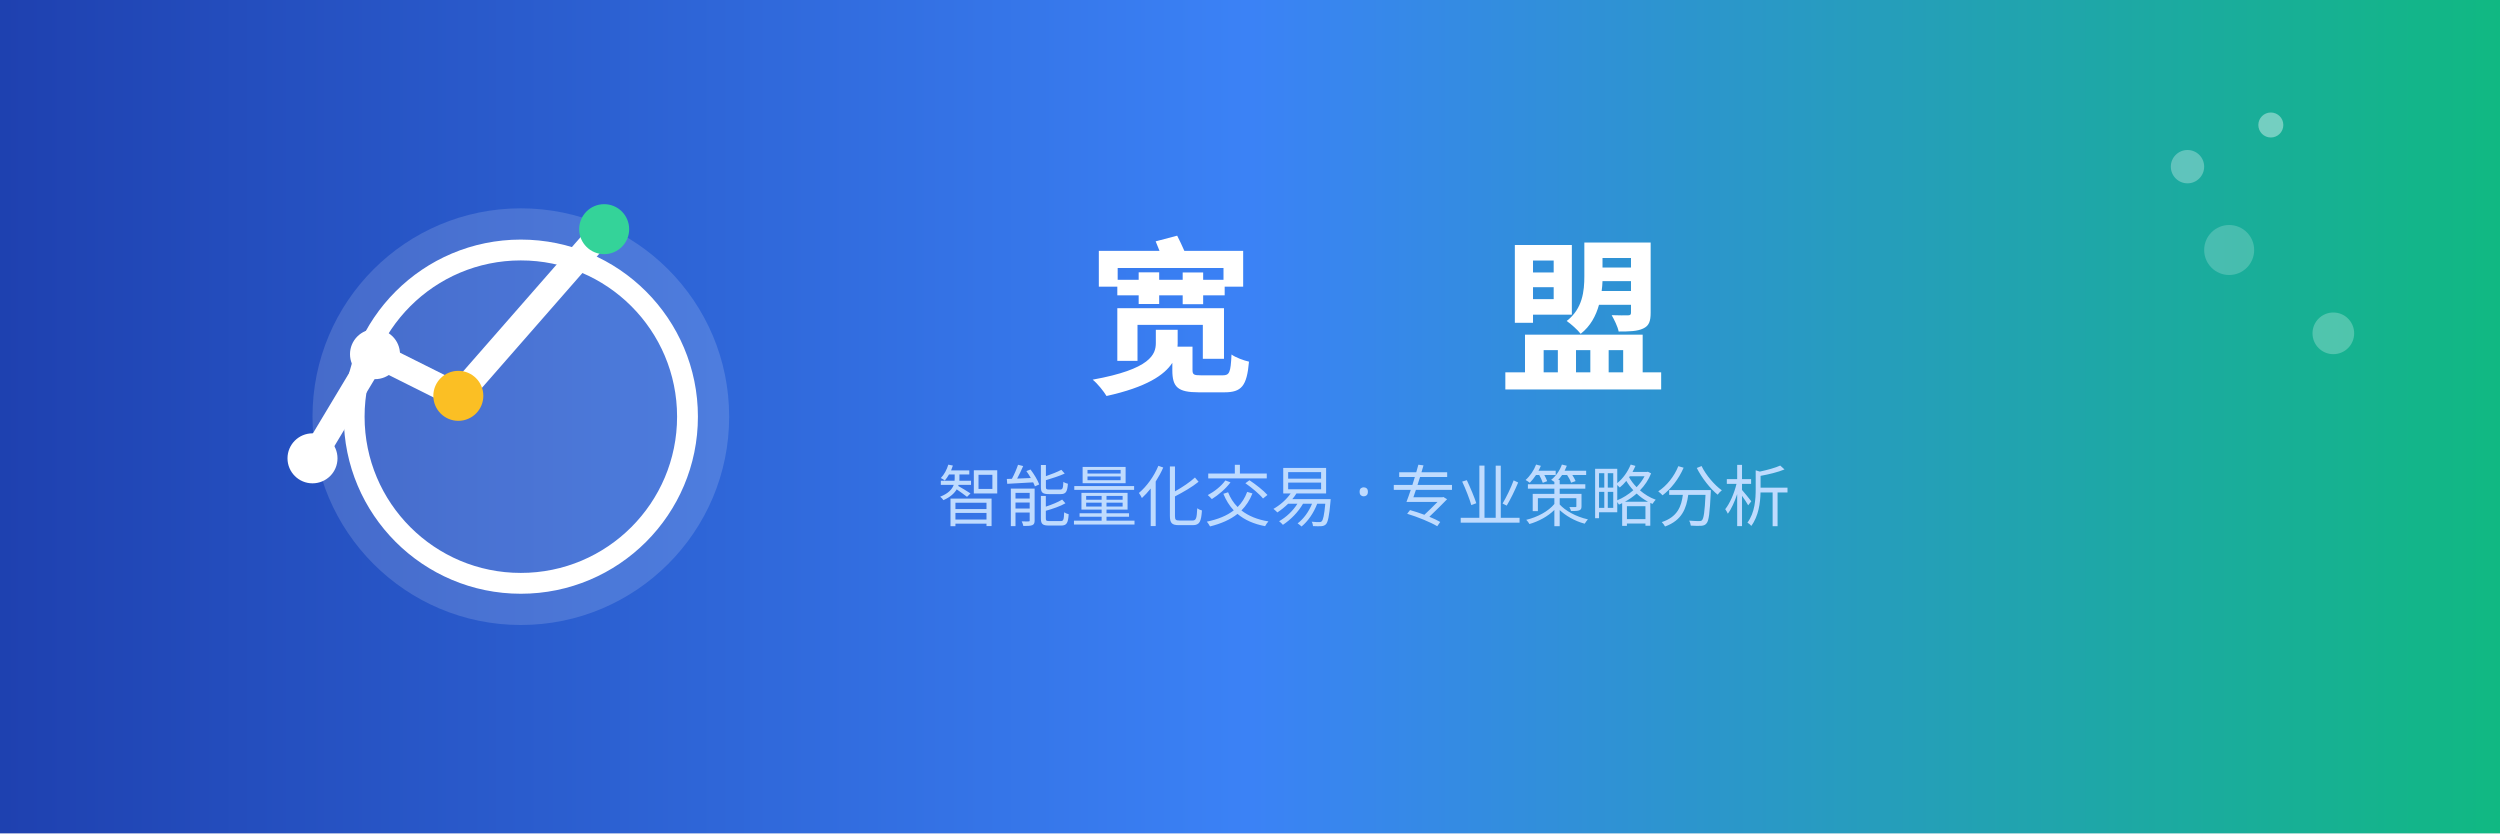
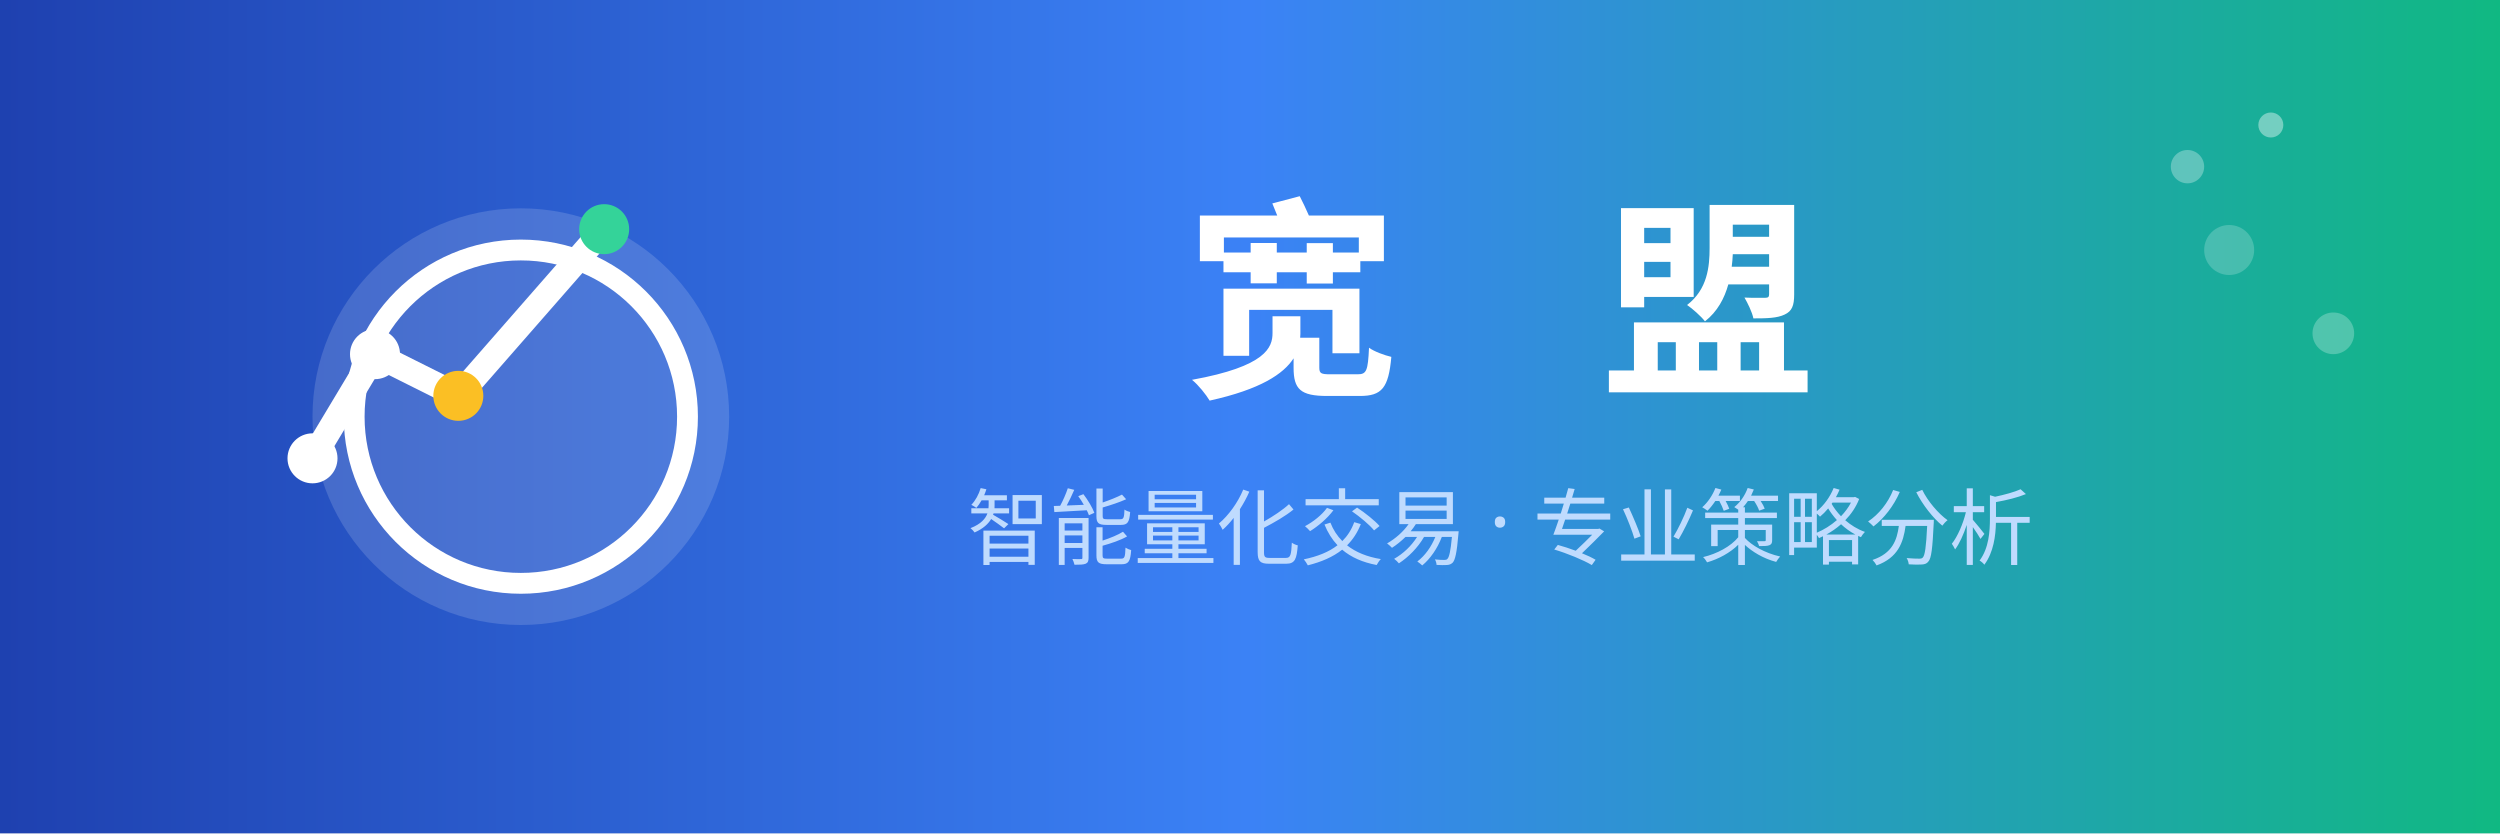
<svg xmlns="http://www.w3.org/2000/svg" width="1200" height="400" viewBox="0 0 1200 400">
  <defs>
    <linearGradient id="bg1" x1="0%" y1="0%" x2="100%" y2="0%">
      <stop offset="0%" style="stop-color:#1e40af" />
      <stop offset="50%" style="stop-color:#3b82f6" />
      <stop offset="100%" style="stop-color:#10b981" />
    </linearGradient>
  </defs>
  <rect width="1200" height="400" fill="url(#bg1)" />
  <circle cx="250" cy="200" r="100" fill="white" fill-opacity="0.15" />
  <circle cx="250" cy="200" r="80" fill="none" stroke="white" stroke-width="10" />
  <polyline points="150,220 180,170 220,190 290,110" fill="none" stroke="white" stroke-width="12" stroke-linecap="round" stroke-linejoin="round" />
  <circle cx="150" cy="220" r="12" fill="white" />
  <circle cx="180" cy="170" r="12" fill="white" />
  <circle cx="220" cy="190" r="12" fill="#fbbf24" />
  <circle cx="290" cy="110" r="12" fill="#34d399" />
-   <text x="562" y="182" text-anchor="middle" font-family="'PingFang SC', 'Hiragino Sans GB', 'Microsoft YaHei', sans-serif" font-size="80" font-weight="700" fill="white">宽</text>
-   <text x="760" y="182" text-anchor="middle" font-family="'PingFang SC', 'Hiragino Sans GB', 'Microsoft YaHei', sans-serif" font-size="80" font-weight="700" fill="white">盟</text>
-   <text x="450" y="250" font-family="'PingFang SC', 'Hiragino Sans GB', 'Microsoft YaHei', sans-serif" font-size="32" font-weight="400" fill="#bfdbfe">智能量化交易 · 专业策略分析</text>
+   <text x="620" y="182" text-anchor="middle" font-family="'PingFang SC', 'Hiragino Sans GB', 'Microsoft YaHei', sans-serif" font-size="102" font-weight="700" fill="white">宽</text>
+   <text x="820" y="182" text-anchor="middle" font-family="'PingFang SC', 'Hiragino Sans GB', 'Microsoft YaHei', sans-serif" font-size="102" font-weight="700" fill="white">盟</text>
+   <text x="720" y="268" text-anchor="middle" font-family="'PingFang SC', 'Hiragino Sans GB', 'Microsoft YaHei', sans-serif" font-size="40" font-weight="400" fill="#bfdbfe">智能量化交易 · 专业策略分析</text>
  <circle cx="1050" cy="80" r="8" fill="white" opacity="0.3" />
  <circle cx="1070" cy="120" r="12" fill="white" opacity="0.2" />
  <circle cx="1090" cy="60" r="6" fill="white" opacity="0.4" />
  <circle cx="1120" cy="160" r="10" fill="white" opacity="0.25" />
</svg>
